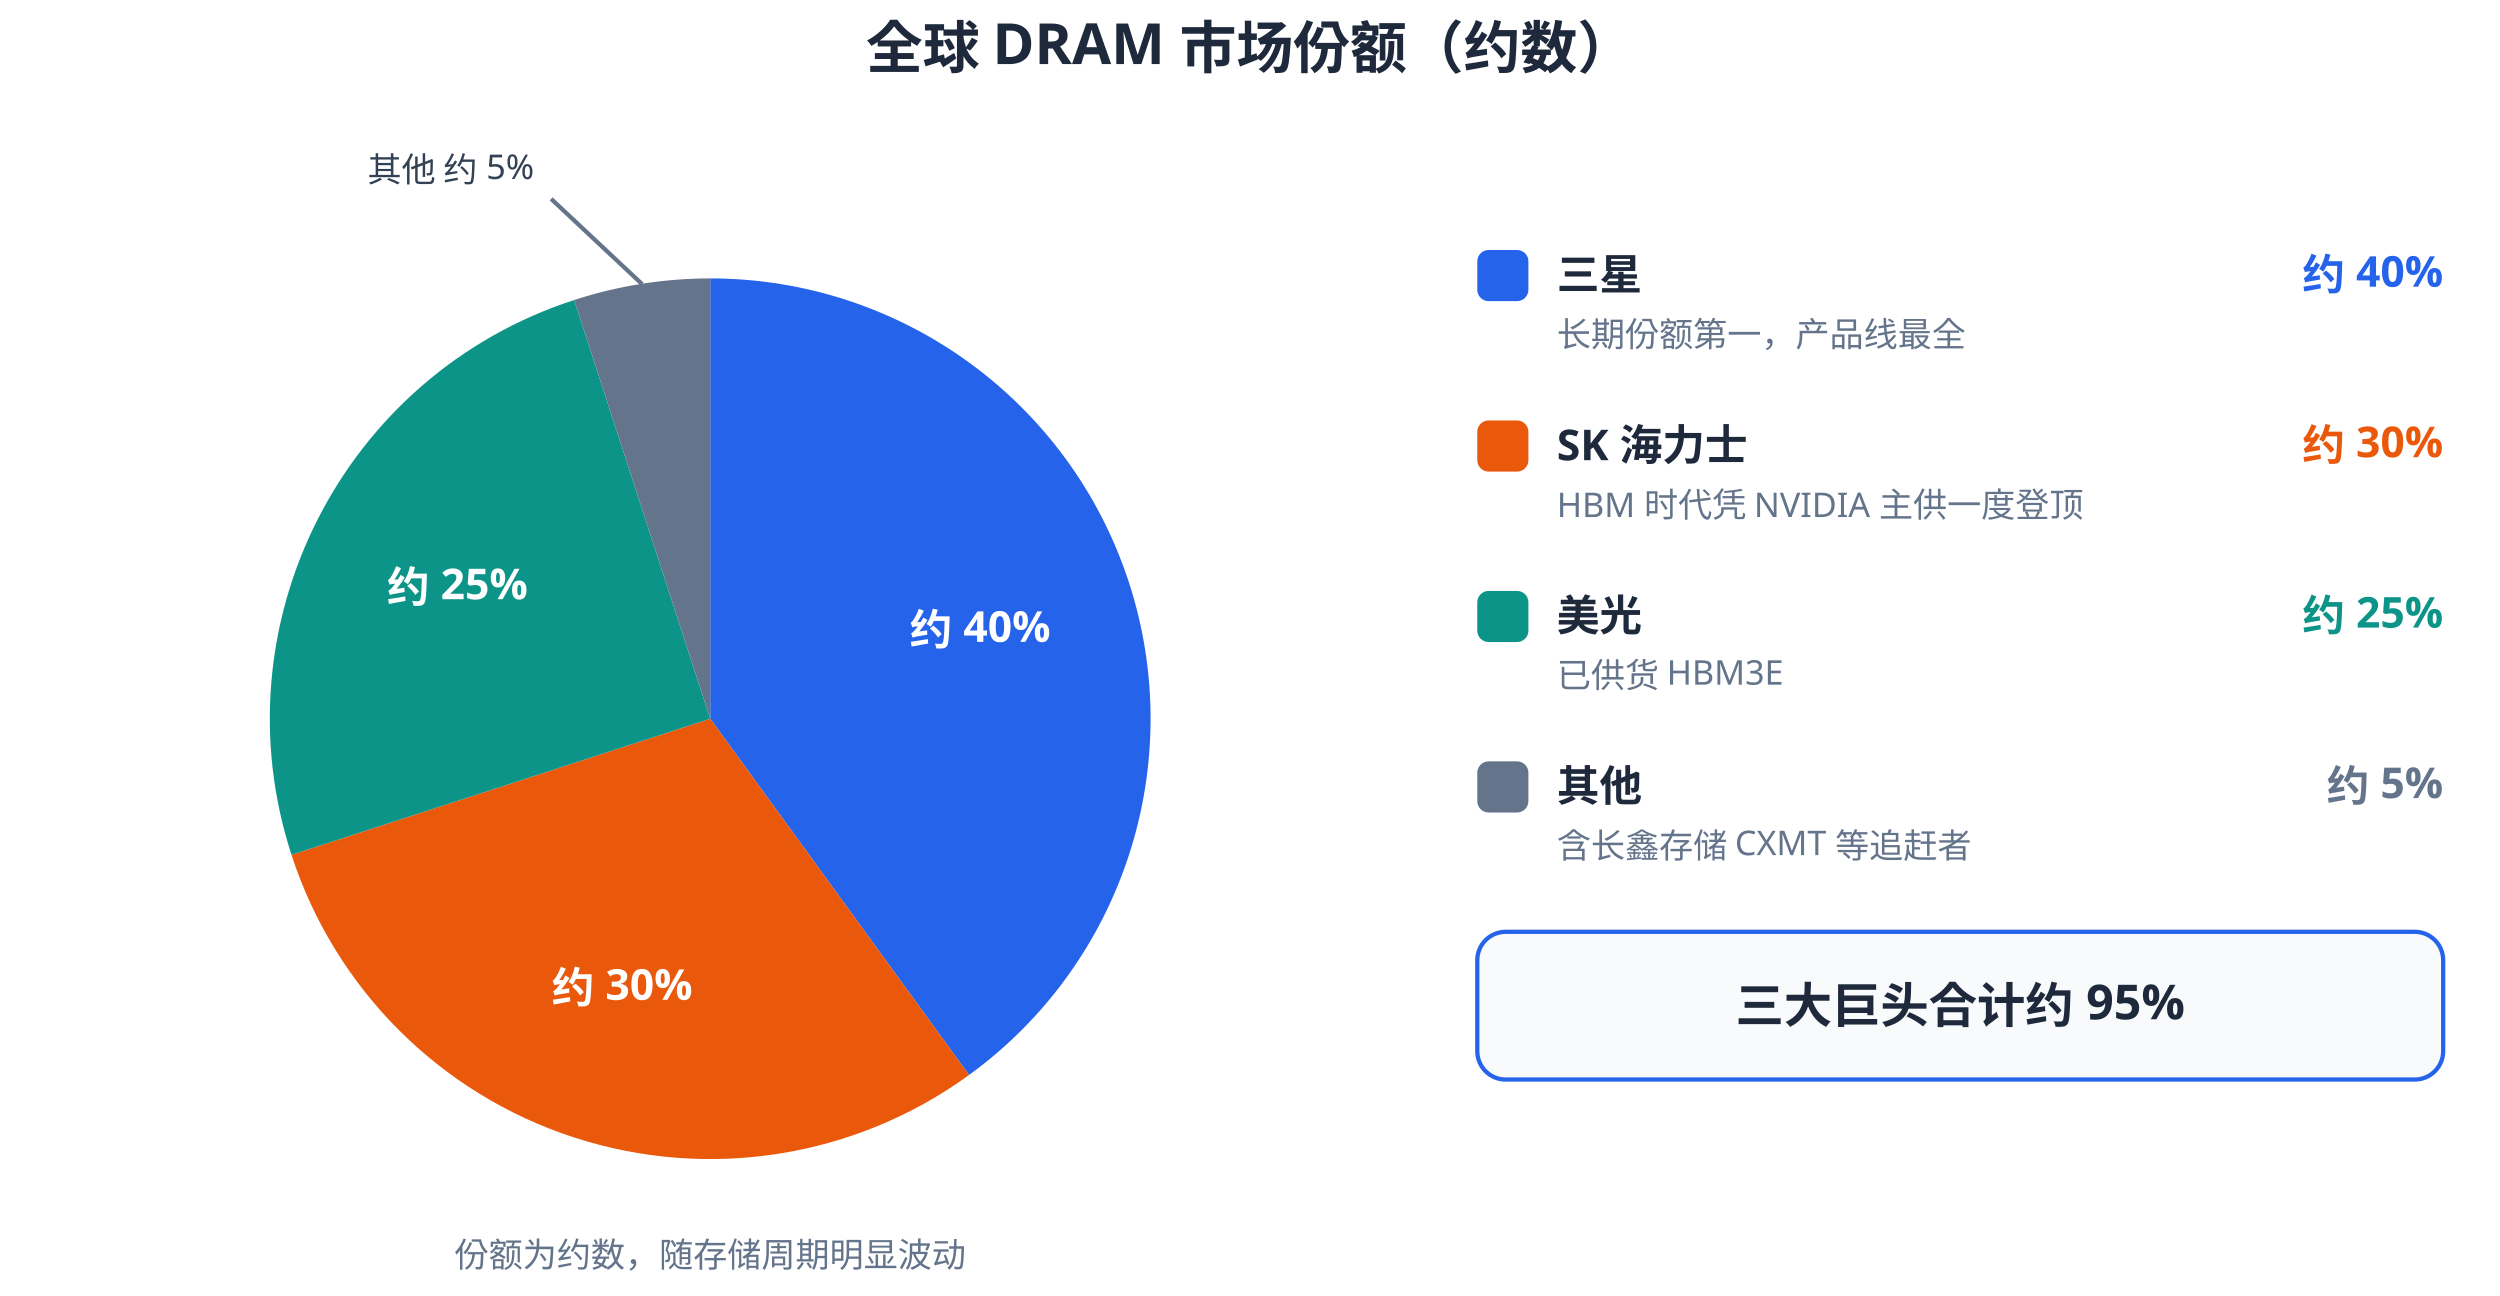
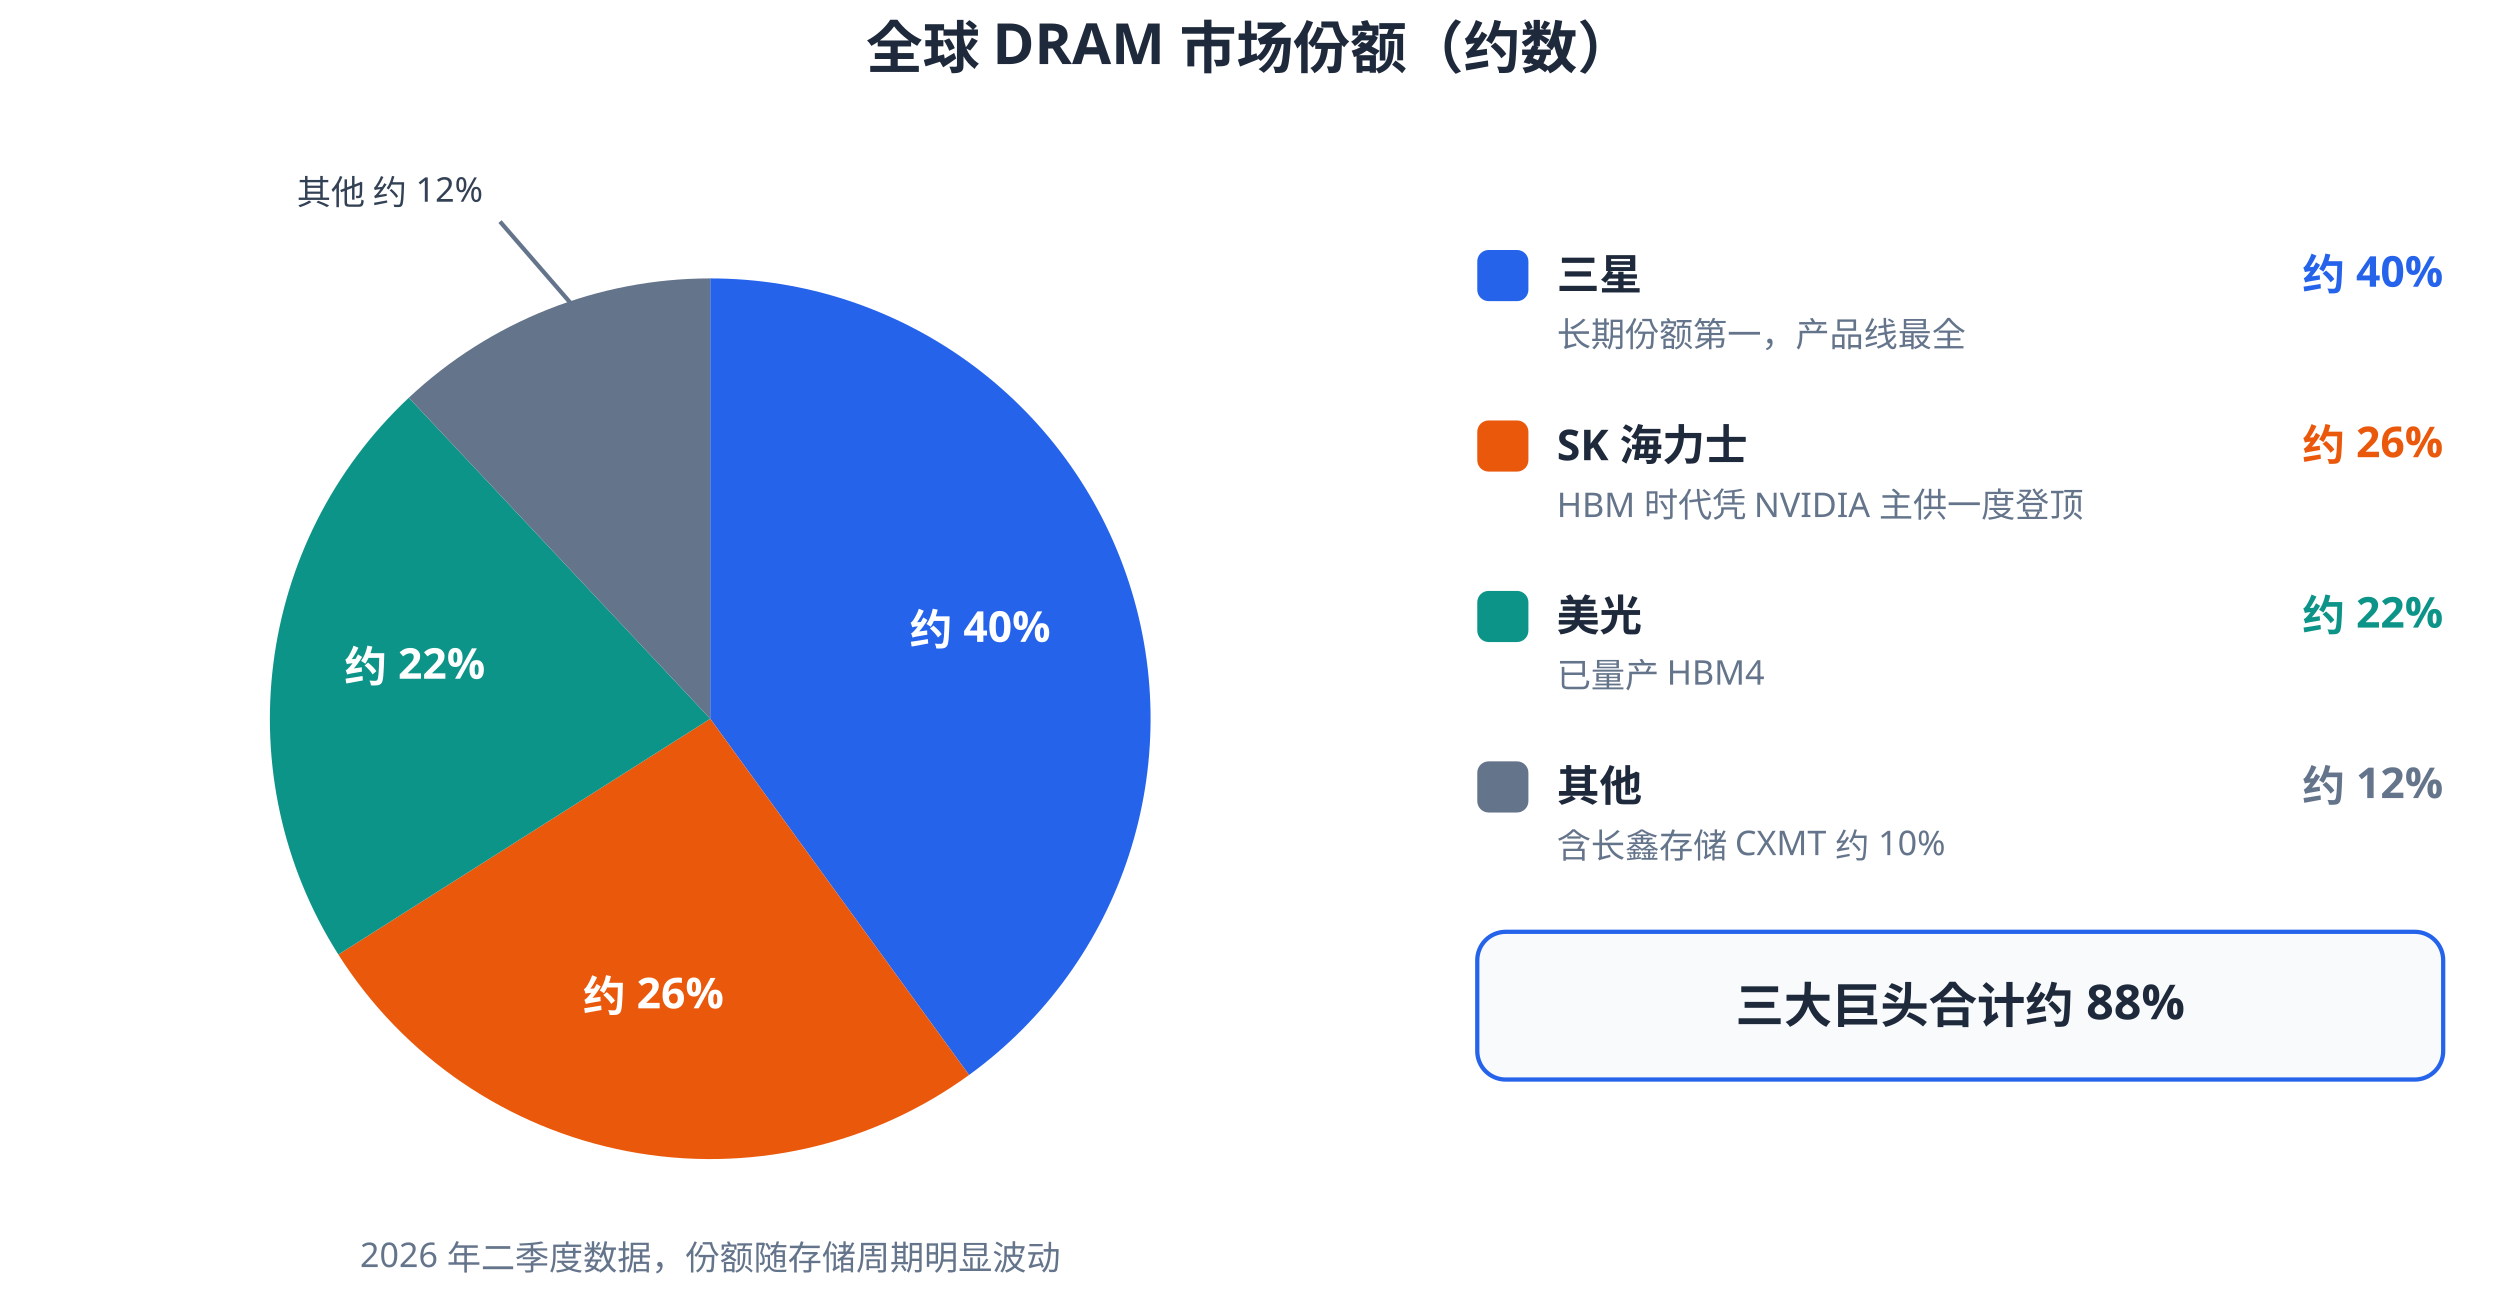
<svg xmlns="http://www.w3.org/2000/svg" viewBox="0 12 880 456" font-family="'PingFang SC','Microsoft YaHei',sans-serif">
  <rect x="0" y="0" width="880" height="480" fill="#ffffff" />
  <text x="440" y="36" text-anchor="middle" fill="#1e293b" font-size="20" font-weight="bold">全球 DRAM 市场份额（约数）</text>
  <path d="M 250 265 L 250 110 A 155 155 0 0 1 341.1 390.4 Z" fill="#2563eb" />
-   <path d="M 250 265 L 341.1 390.4 A 155 155 0 0 1 102.6 312.9 Z" fill="#ea580c" />
-   <path d="M 250 265 L 102.6 312.9 A 155 155 0 0 1 202.1 117.6 Z" fill="#0d9488" />
-   <path d="M 250 265 L 202.1 117.6 A 155 155 0 0 1 250 110 Z" fill="#64748b" />
+   <path d="M 250 265 L 341.1 390.4 A 155 155 0 0 1 119.1 348.0 Z" fill="#ea580c" />
+   <path d="M 250 265 L 119.1 348.0 A 155 155 0 0 1 143.9 152.0 Z" fill="#0d9488" />
+   <path d="M 250 265 L 143.9 152.0 A 155 155 0 0 1 250 110 Z" fill="#64748b" />
  <text x="345" y="239" text-anchor="middle" fill="#ffffff" font-size="15" font-weight="bold">约 40%</text>
-   <text x="219" y="365" text-anchor="middle" fill="#ffffff" font-size="15" font-weight="bold">约 30%</text>
-   <text x="161" y="224" text-anchor="middle" fill="#ffffff" font-size="15" font-weight="bold">约 25%</text>
-   <line x1="226" y1="112" x2="194" y2="82" stroke="#64748b" stroke-width="1.5" />
-   <text x="188" y="76" text-anchor="end" fill="#334155" font-size="12">其他 约 5%</text>
+   <text x="230" y="368" text-anchor="middle" fill="#ffffff" font-size="15" font-weight="bold">约 26%</text>
+   <text x="146" y="252" text-anchor="middle" fill="#ffffff" font-size="15" font-weight="bold">约 22%</text>
+   <line x1="202" y1="120" x2="176" y2="90" stroke="#64748b" stroke-width="1.5" />
+   <text x="170" y="84" text-anchor="end" fill="#334155" font-size="12">其他 约 12%</text>
  <rect x="520" y="100" width="18" height="18" rx="4" fill="#2563eb" />
  <text x="548" y="114" fill="#1e293b" font-size="15" font-weight="bold">三星</text>
  <text x="860" y="114" text-anchor="end" fill="#2563eb" font-size="15" font-weight="bold">约 40%</text>
  <text x="548" y="134" fill="#64748b" font-size="12">长期份额第一，产品线最全</text>
  <rect x="520" y="160" width="18" height="18" rx="4" fill="#ea580c" />
  <text x="548" y="174" fill="#1e293b" font-size="15" font-weight="bold">SK 海力士</text>
-   <text x="860" y="174" text-anchor="end" fill="#ea580c" font-size="15" font-weight="bold">约 30%</text>
+   <text x="860" y="174" text-anchor="end" fill="#ea580c" font-size="15" font-weight="bold">约 26%</text>
  <text x="548" y="194" fill="#64748b" font-size="12">HBM 时代凭 NVIDIA 主供一度登顶</text>
  <rect x="520" y="220" width="18" height="18" rx="4" fill="#0d9488" />
  <text x="548" y="234" fill="#1e293b" font-size="15" font-weight="bold">美光</text>
-   <text x="860" y="234" text-anchor="end" fill="#0d9488" font-size="15" font-weight="bold">约 25%</text>
-   <text x="548" y="254" fill="#64748b" font-size="12">已供货 HBM3E</text>
+   <text x="860" y="234" text-anchor="end" fill="#0d9488" font-size="15" font-weight="bold">约 22%</text>
+   <text x="548" y="254" fill="#64748b" font-size="12">已量产 HBM4</text>
  <rect x="520" y="280" width="18" height="18" rx="4" fill="#64748b" />
  <text x="548" y="294" fill="#1e293b" font-size="15" font-weight="bold">其他</text>
-   <text x="860" y="294" text-anchor="end" fill="#64748b" font-size="15" font-weight="bold">约 5%</text>
-   <text x="548" y="314" fill="#64748b" font-size="12">含长鑫存储 CXMT 等追赶者</text>
+   <text x="860" y="294" text-anchor="end" fill="#64748b" font-size="15" font-weight="bold">约 12%</text>
+   <text x="548" y="314" fill="#64748b" font-size="12">含长鑫存储 CXMT 约 10%</text>
  <rect x="520" y="340" width="340" height="52" rx="10" fill="#f8fafc" stroke="#2563eb" stroke-width="1.5" />
-   <text x="690" y="372" text-anchor="middle" fill="#1e293b" font-size="17" font-weight="bold">三大巨头合计约 95%</text>
-   <text x="250" y="458" text-anchor="middle" fill="#64748b" font-size="12">份额为约数，随存储周期明显波动</text>
+   <text x="690" y="372" text-anchor="middle" fill="#1e293b" font-size="17" font-weight="bold">三大巨头合计约 88%</text>
+   <text x="250" y="458" text-anchor="middle" fill="#64748b" font-size="12">2026 年二季度数据，份额随存储周期明显波动</text>
</svg>
